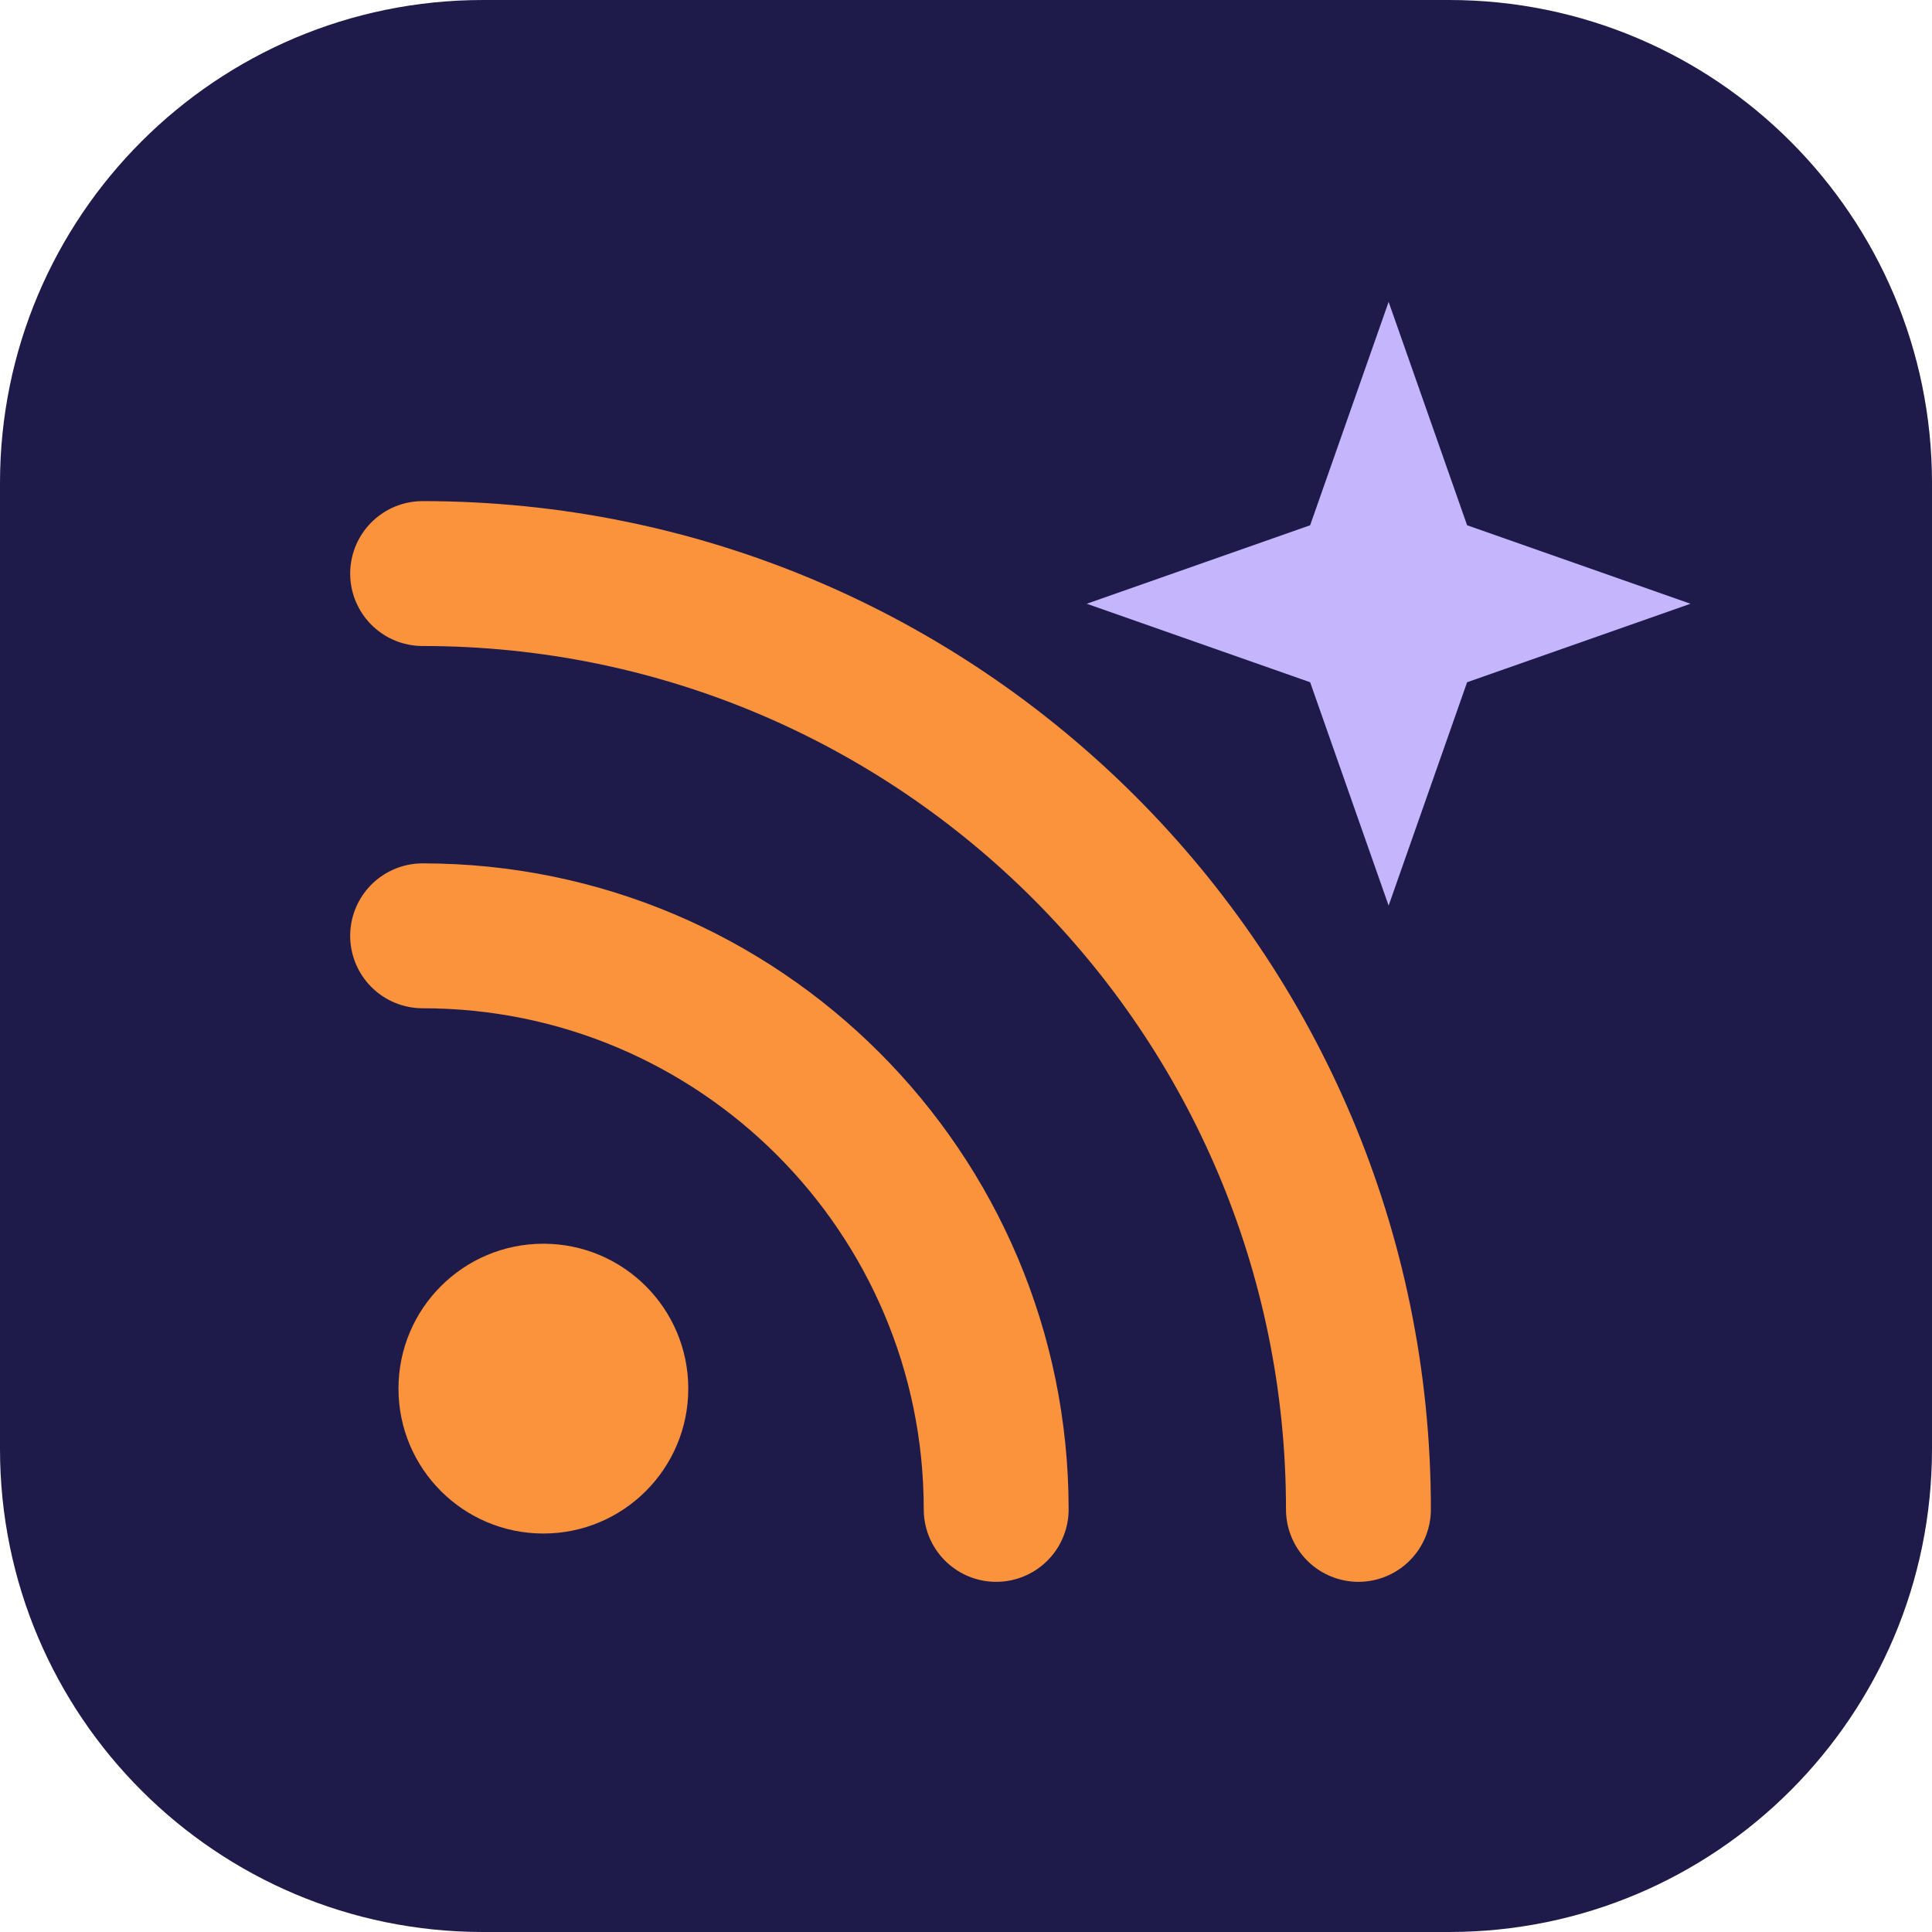
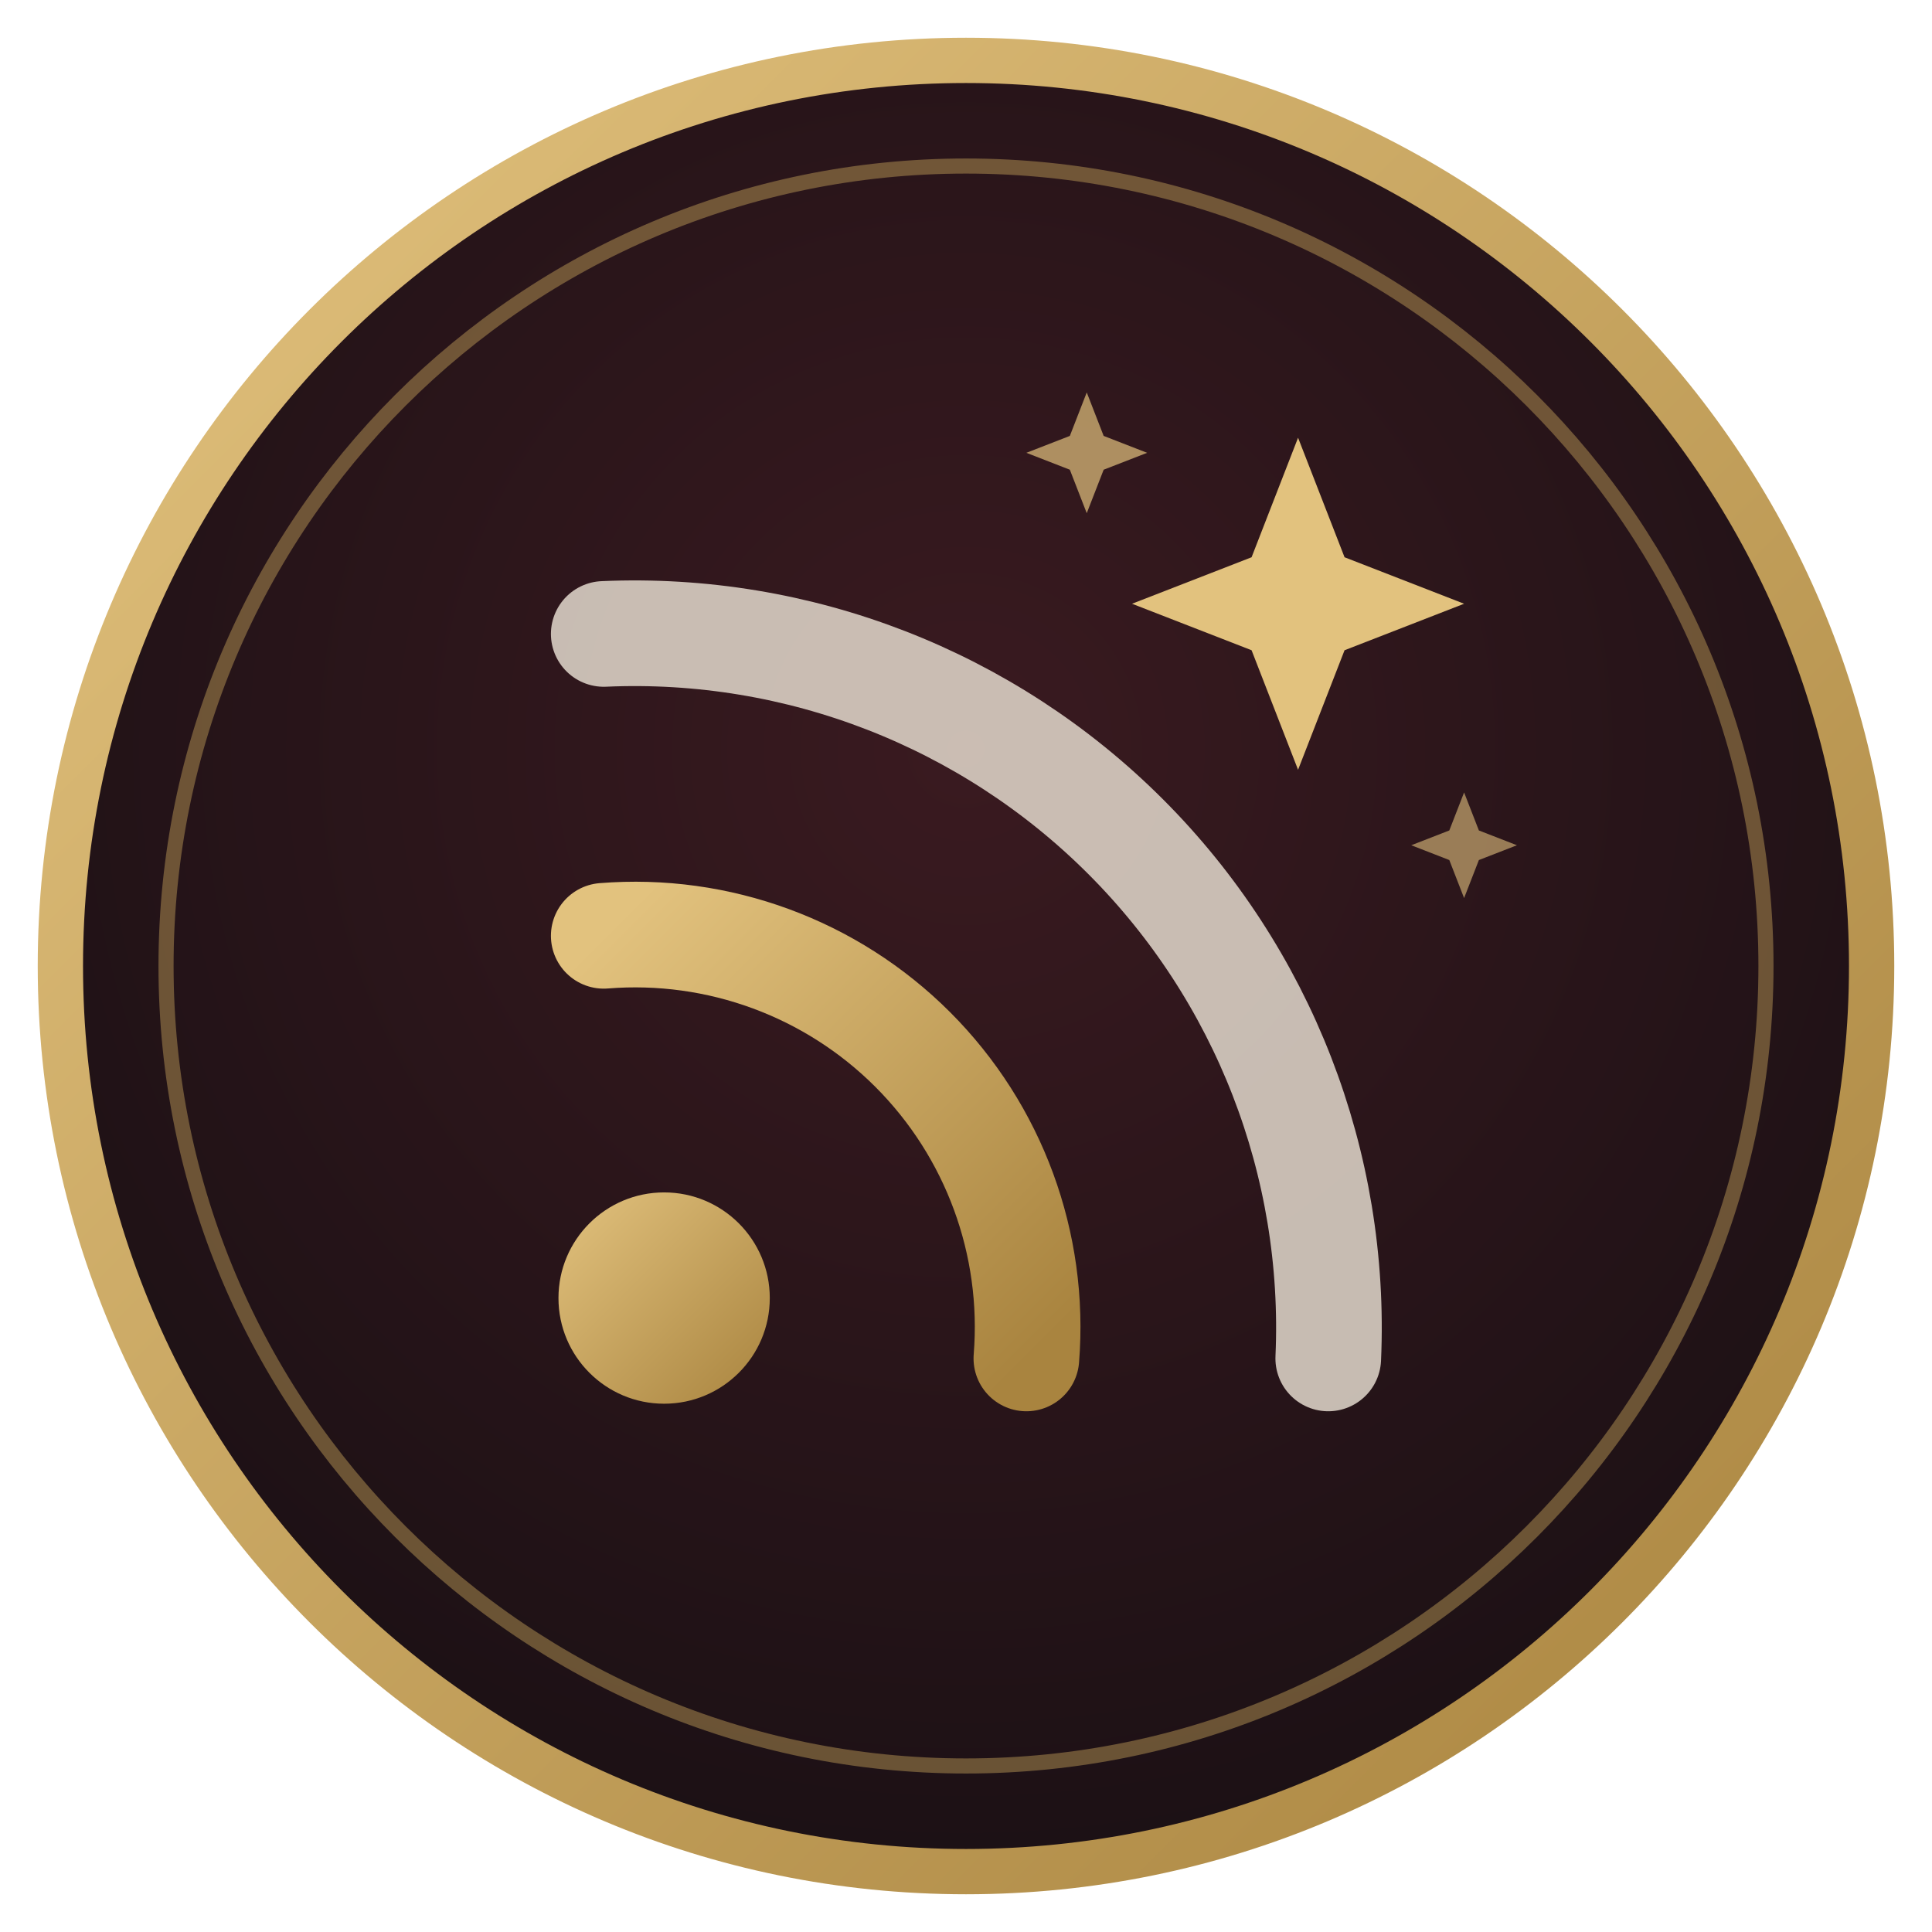
- <svg xmlns="http://www.w3.org/2000/svg" viewBox="0 0 32 32">
-   <rect width="32" height="32" rx="8" fill="#1E1B4B" />
-   <circle cx="9" cy="23" r="2.4" fill="#FB923C" />
-   <path d="M7 15.5 A9.5 9.5 0 0 1 16.5 25" fill="none" stroke="#FB923C" stroke-width="2.4" stroke-linecap="round" />
-   <path d="M7 9.5 A15.5 15.5 0 0 1 22.5 25" fill="none" stroke="#FB923C" stroke-width="2.4" stroke-linecap="round" />
-   <path d="M23 5 L24.3 8.7 L28 10 L24.3 11.3 L23 15 L21.7 11.3 L18 10 L21.7 8.7 Z" fill="#C4B5FD" />
+ <svg xmlns="http://www.w3.org/2000/svg" viewBox="0 0 128 128" role="img" aria-label="Veille IA → Discord">
+   <defs>
+     <radialGradient id="bg" cx="50%" cy="38%" r="65%">
+       <stop offset="0" stop-color="#3A1A20" />
+       <stop offset="1" stop-color="#1A1014" />
+     </radialGradient>
+     <linearGradient id="gold" x1="0" y1="0" x2="1" y2="1">
+       <stop offset="0" stop-color="#E2C27E" />
+       <stop offset="1" stop-color="#A9843F" />
+     </linearGradient>
+   </defs>
+   <circle cx="64" cy="64" r="60" fill="url(#bg)" />
+   <circle cx="64" cy="64" r="60" fill="none" stroke="url(#gold)" stroke-width="3" />
+   <circle cx="64" cy="64" r="53" fill="none" stroke="#C9A55C" stroke-opacity=".45" stroke-width="1" />
+   <circle cx="44" cy="86" r="7" fill="url(#gold)" />
+   <path d="M40 62 A26 26 0 0 1 68 90" fill="none" stroke="url(#gold)" stroke-width="7" stroke-linecap="round" />
+   <path d="M40 42 A46 46 0 0 1 88 90" fill="none" stroke="#EFE6D8" stroke-opacity=".8" stroke-width="7" stroke-linecap="round" />
+   <path d="M86 29 L89.08 36.92 L97 40 L89.08 43.08 L86 51 L82.92 43.08 L75 40 L82.92 36.92Z" fill="#E2C27E" opacity="1" />
+   <path d="M72 26 L73.12 28.88 L76 30 L73.12 31.12 L72 34 L70.88 31.12 L68 30 L70.88 28.88Z" fill="#E2C27E" opacity="0.7" />
+   <path d="M97 52.5 L97.98 55.02 L100.5 56 L97.98 56.98 L97 59.5 L96.02 56.98 L93.5 56 L96.02 55.02Z" fill="#E2C27E" opacity="0.6" />
</svg>
